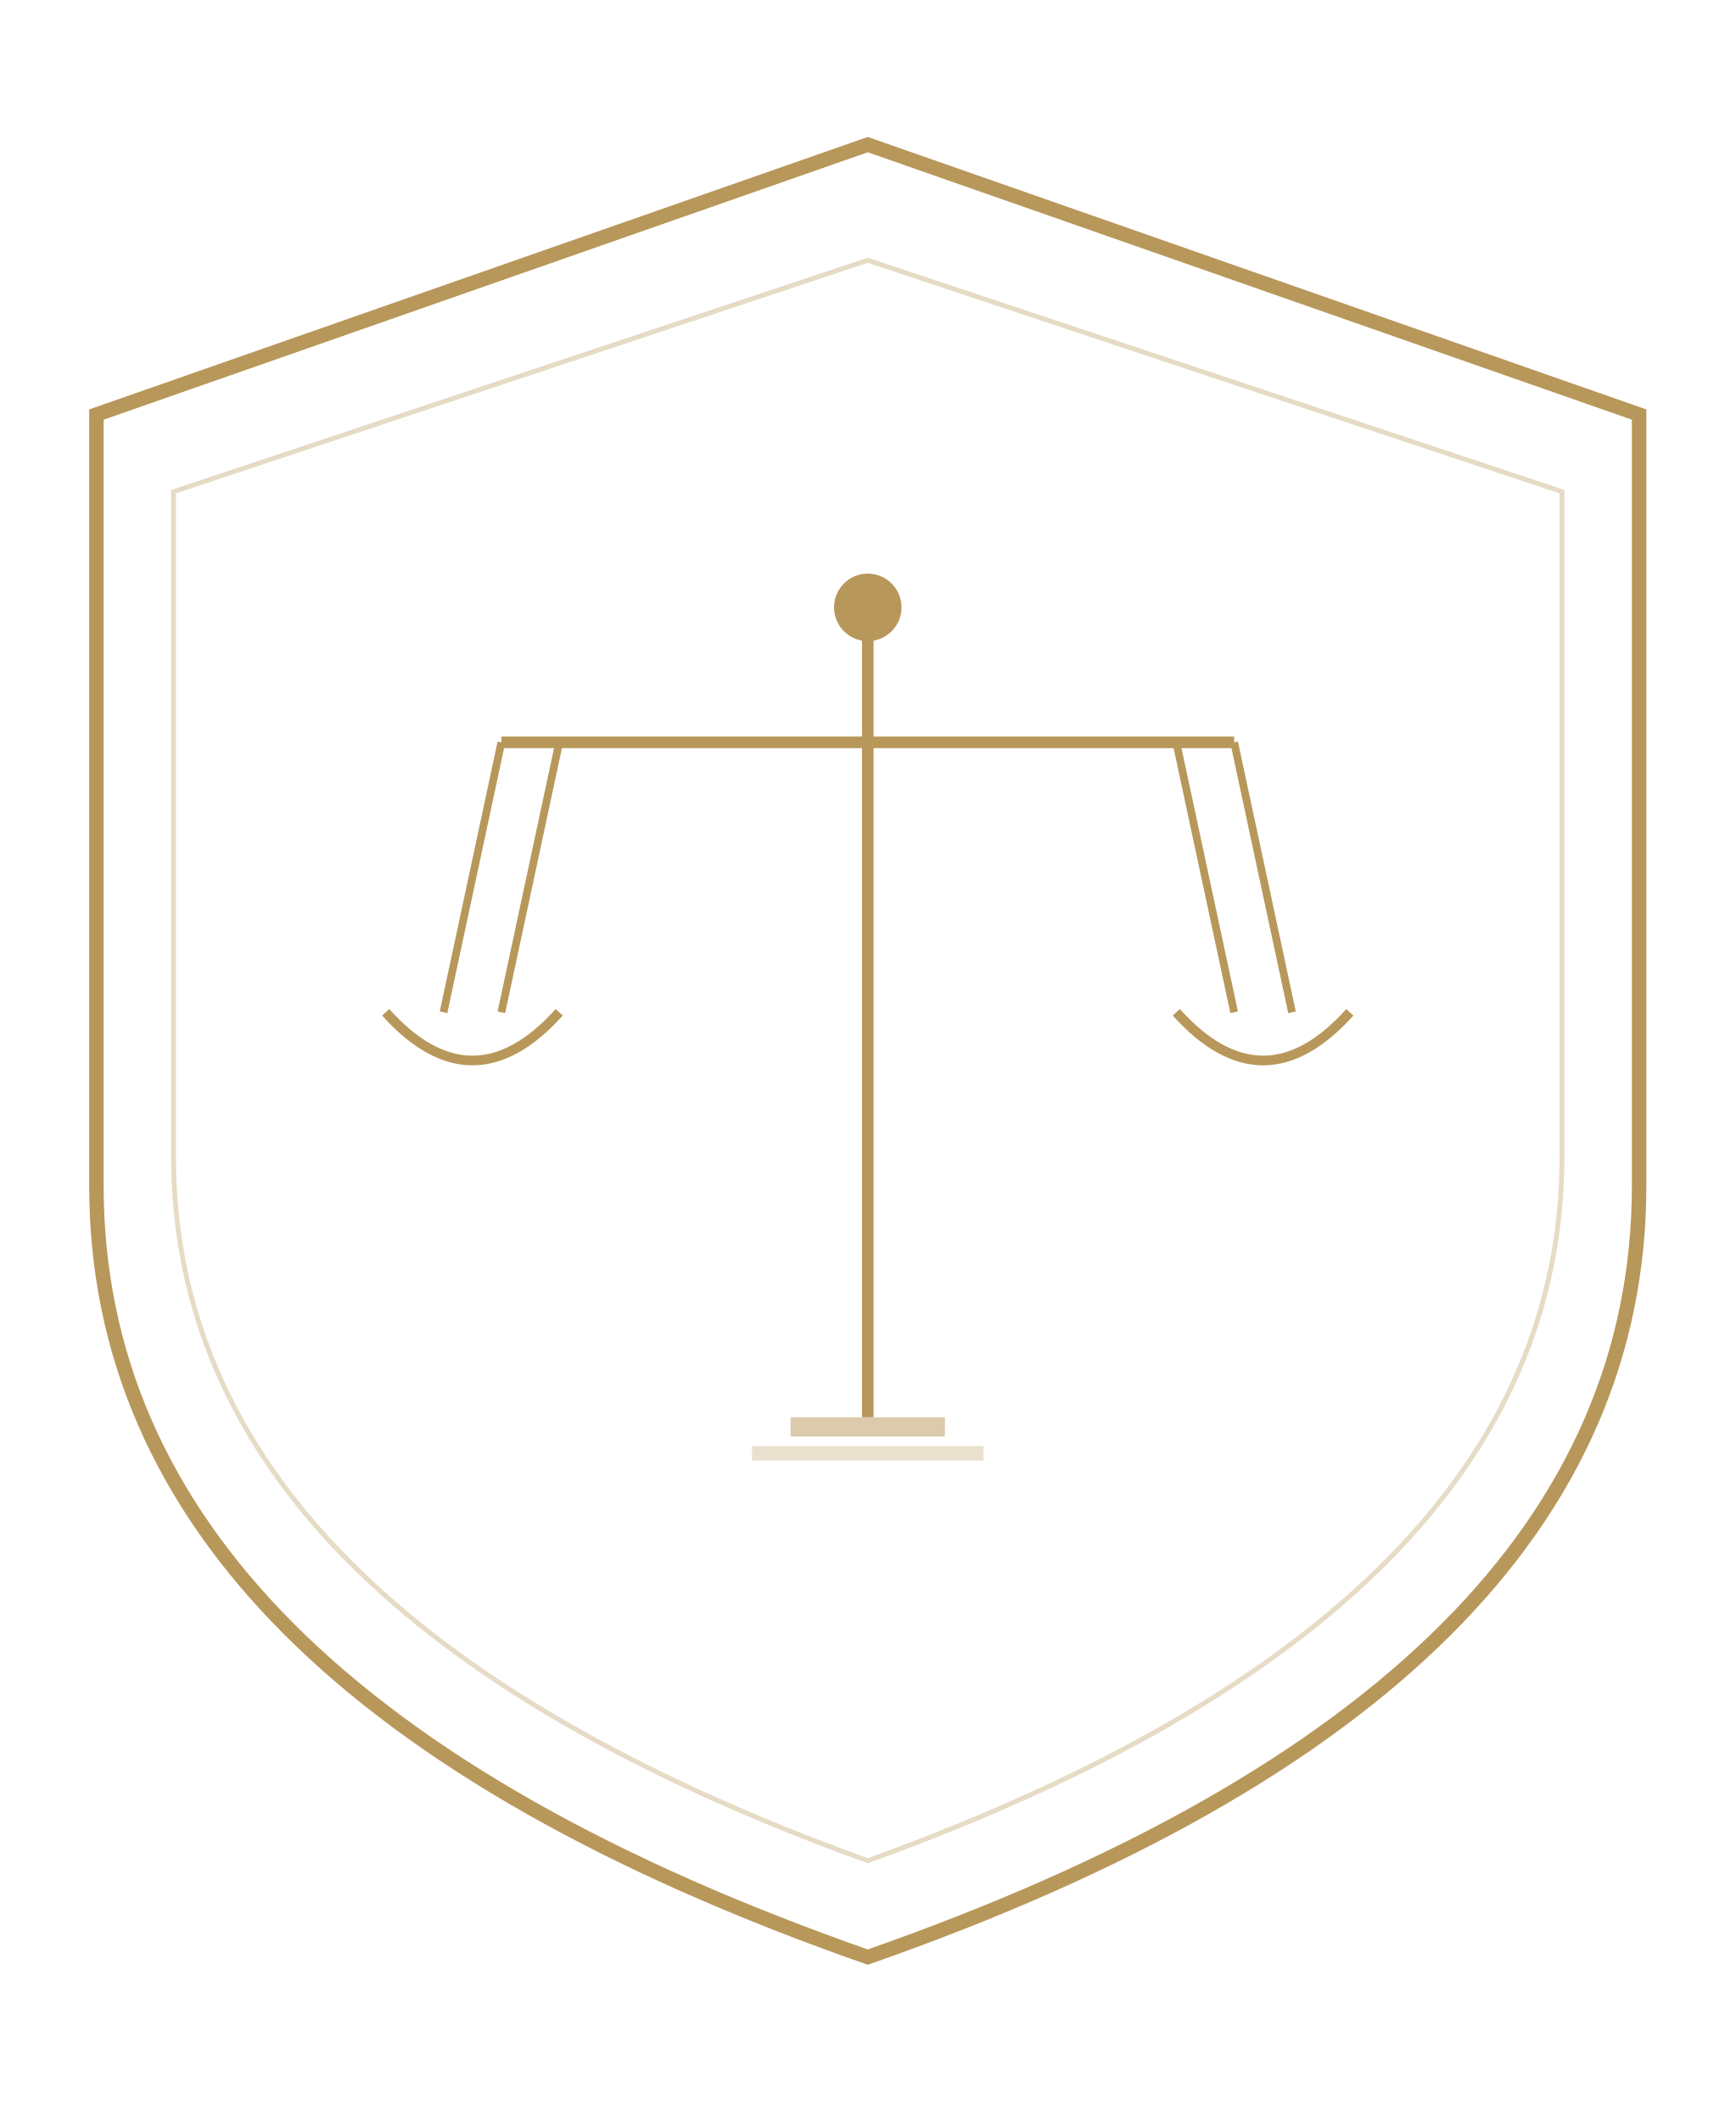
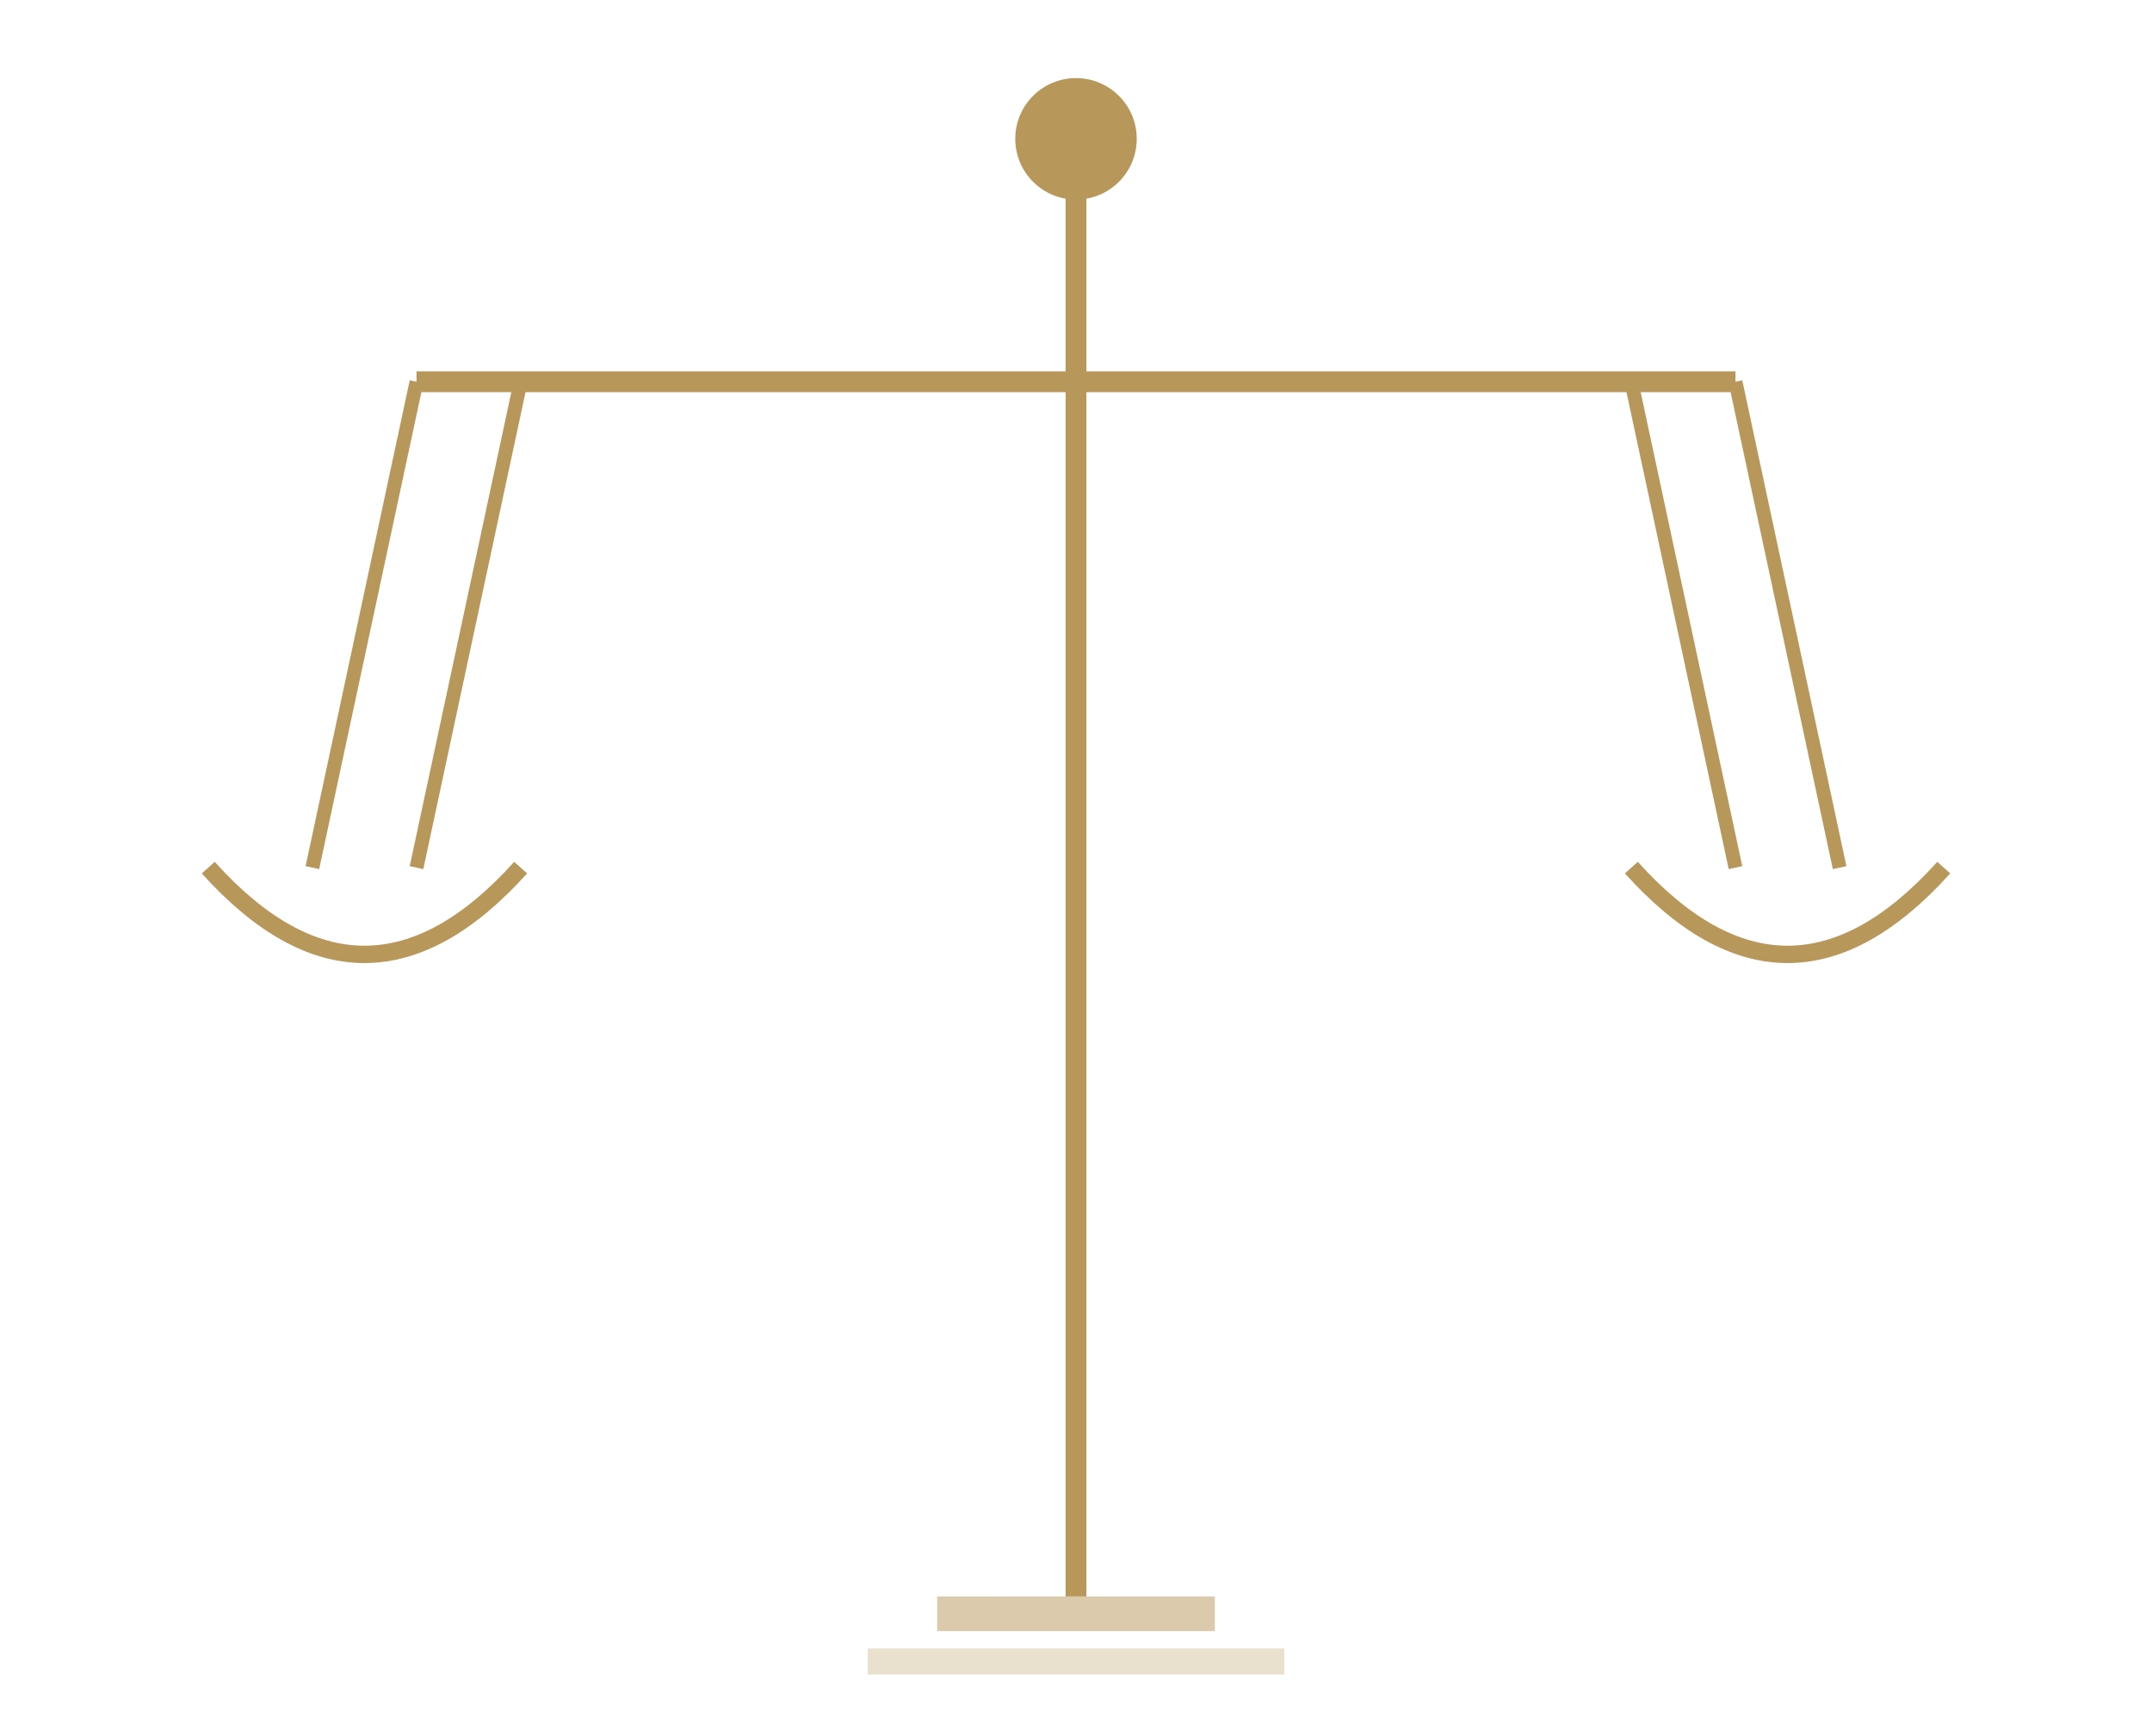
- <svg xmlns="http://www.w3.org/2000/svg" viewBox="110 45 180 220" fill="none" role="img">
-   <path d="M200 60 L280 88 L280 168 Q280 220 200 248 Q120 220 120 168 L120 88 Z" fill="none" stroke="#b8975a" stroke-width="1.5" />
-   <path d="M200 72 L272 96 L272 165 Q272 212 200 238 Q128 212 128 165 L128 96 Z" fill="none" stroke="#b8975a" stroke-width="0.5" opacity="0.35" />
+ <svg xmlns="http://www.w3.org/2000/svg" viewBox="138 100 124 100" fill="none" role="img">
  <line x1="200" y1="108" x2="200" y2="192" stroke="#b8975a" stroke-width="1.2" />
  <line x1="162" y1="122" x2="238" y2="122" stroke="#b8975a" stroke-width="1.2" />
  <line x1="168" y1="122" x2="162" y2="150" stroke="#b8975a" stroke-width="0.8" />
  <line x1="162" y1="122" x2="156" y2="150" stroke="#b8975a" stroke-width="0.8" />
  <line x1="232" y1="122" x2="238" y2="150" stroke="#b8975a" stroke-width="0.8" />
  <line x1="238" y1="122" x2="244" y2="150" stroke="#b8975a" stroke-width="0.8" />
  <path d="M150 150 Q159 160 168 150" stroke="#b8975a" stroke-width="1" fill="none" />
  <path d="M232 150 Q241 160 250 150" stroke="#b8975a" stroke-width="1" fill="none" />
  <circle cx="200" cy="108" r="3.5" fill="#b8975a" />
  <rect x="192" y="192" width="16" height="2" fill="#b8975a" opacity="0.5" />
  <rect x="188" y="195" width="24" height="1.5" fill="#b8975a" opacity="0.3" />
</svg>
